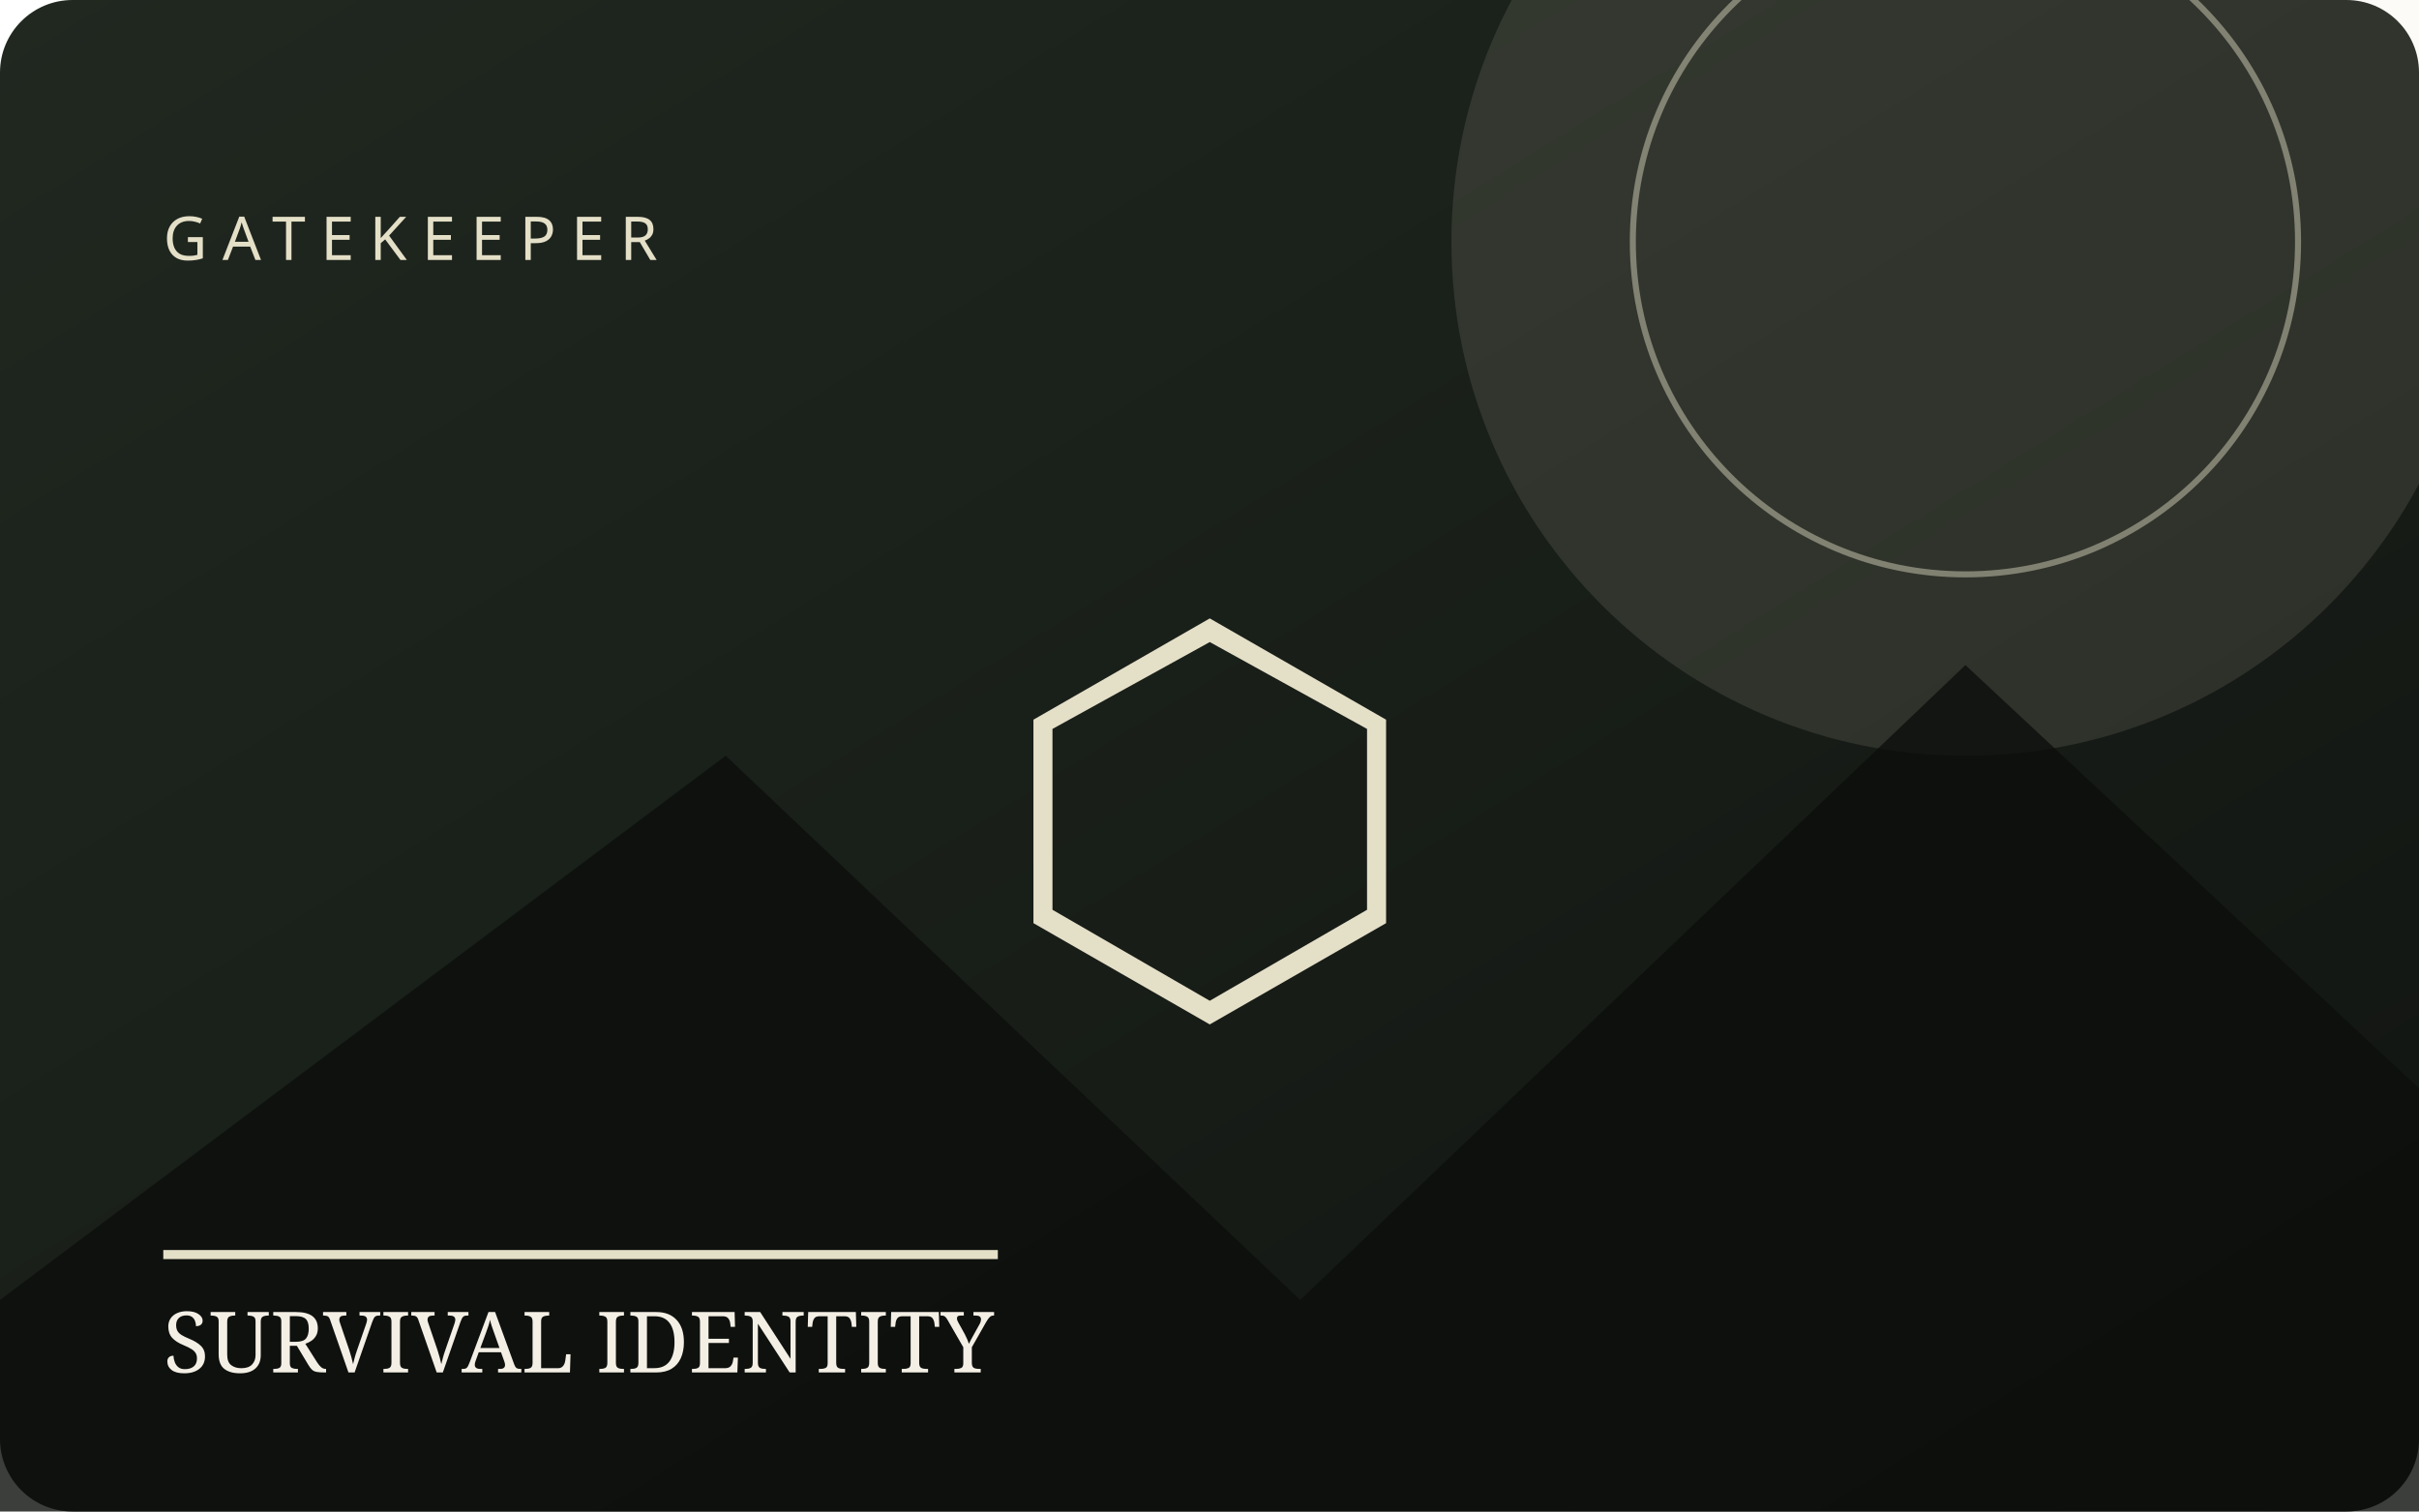
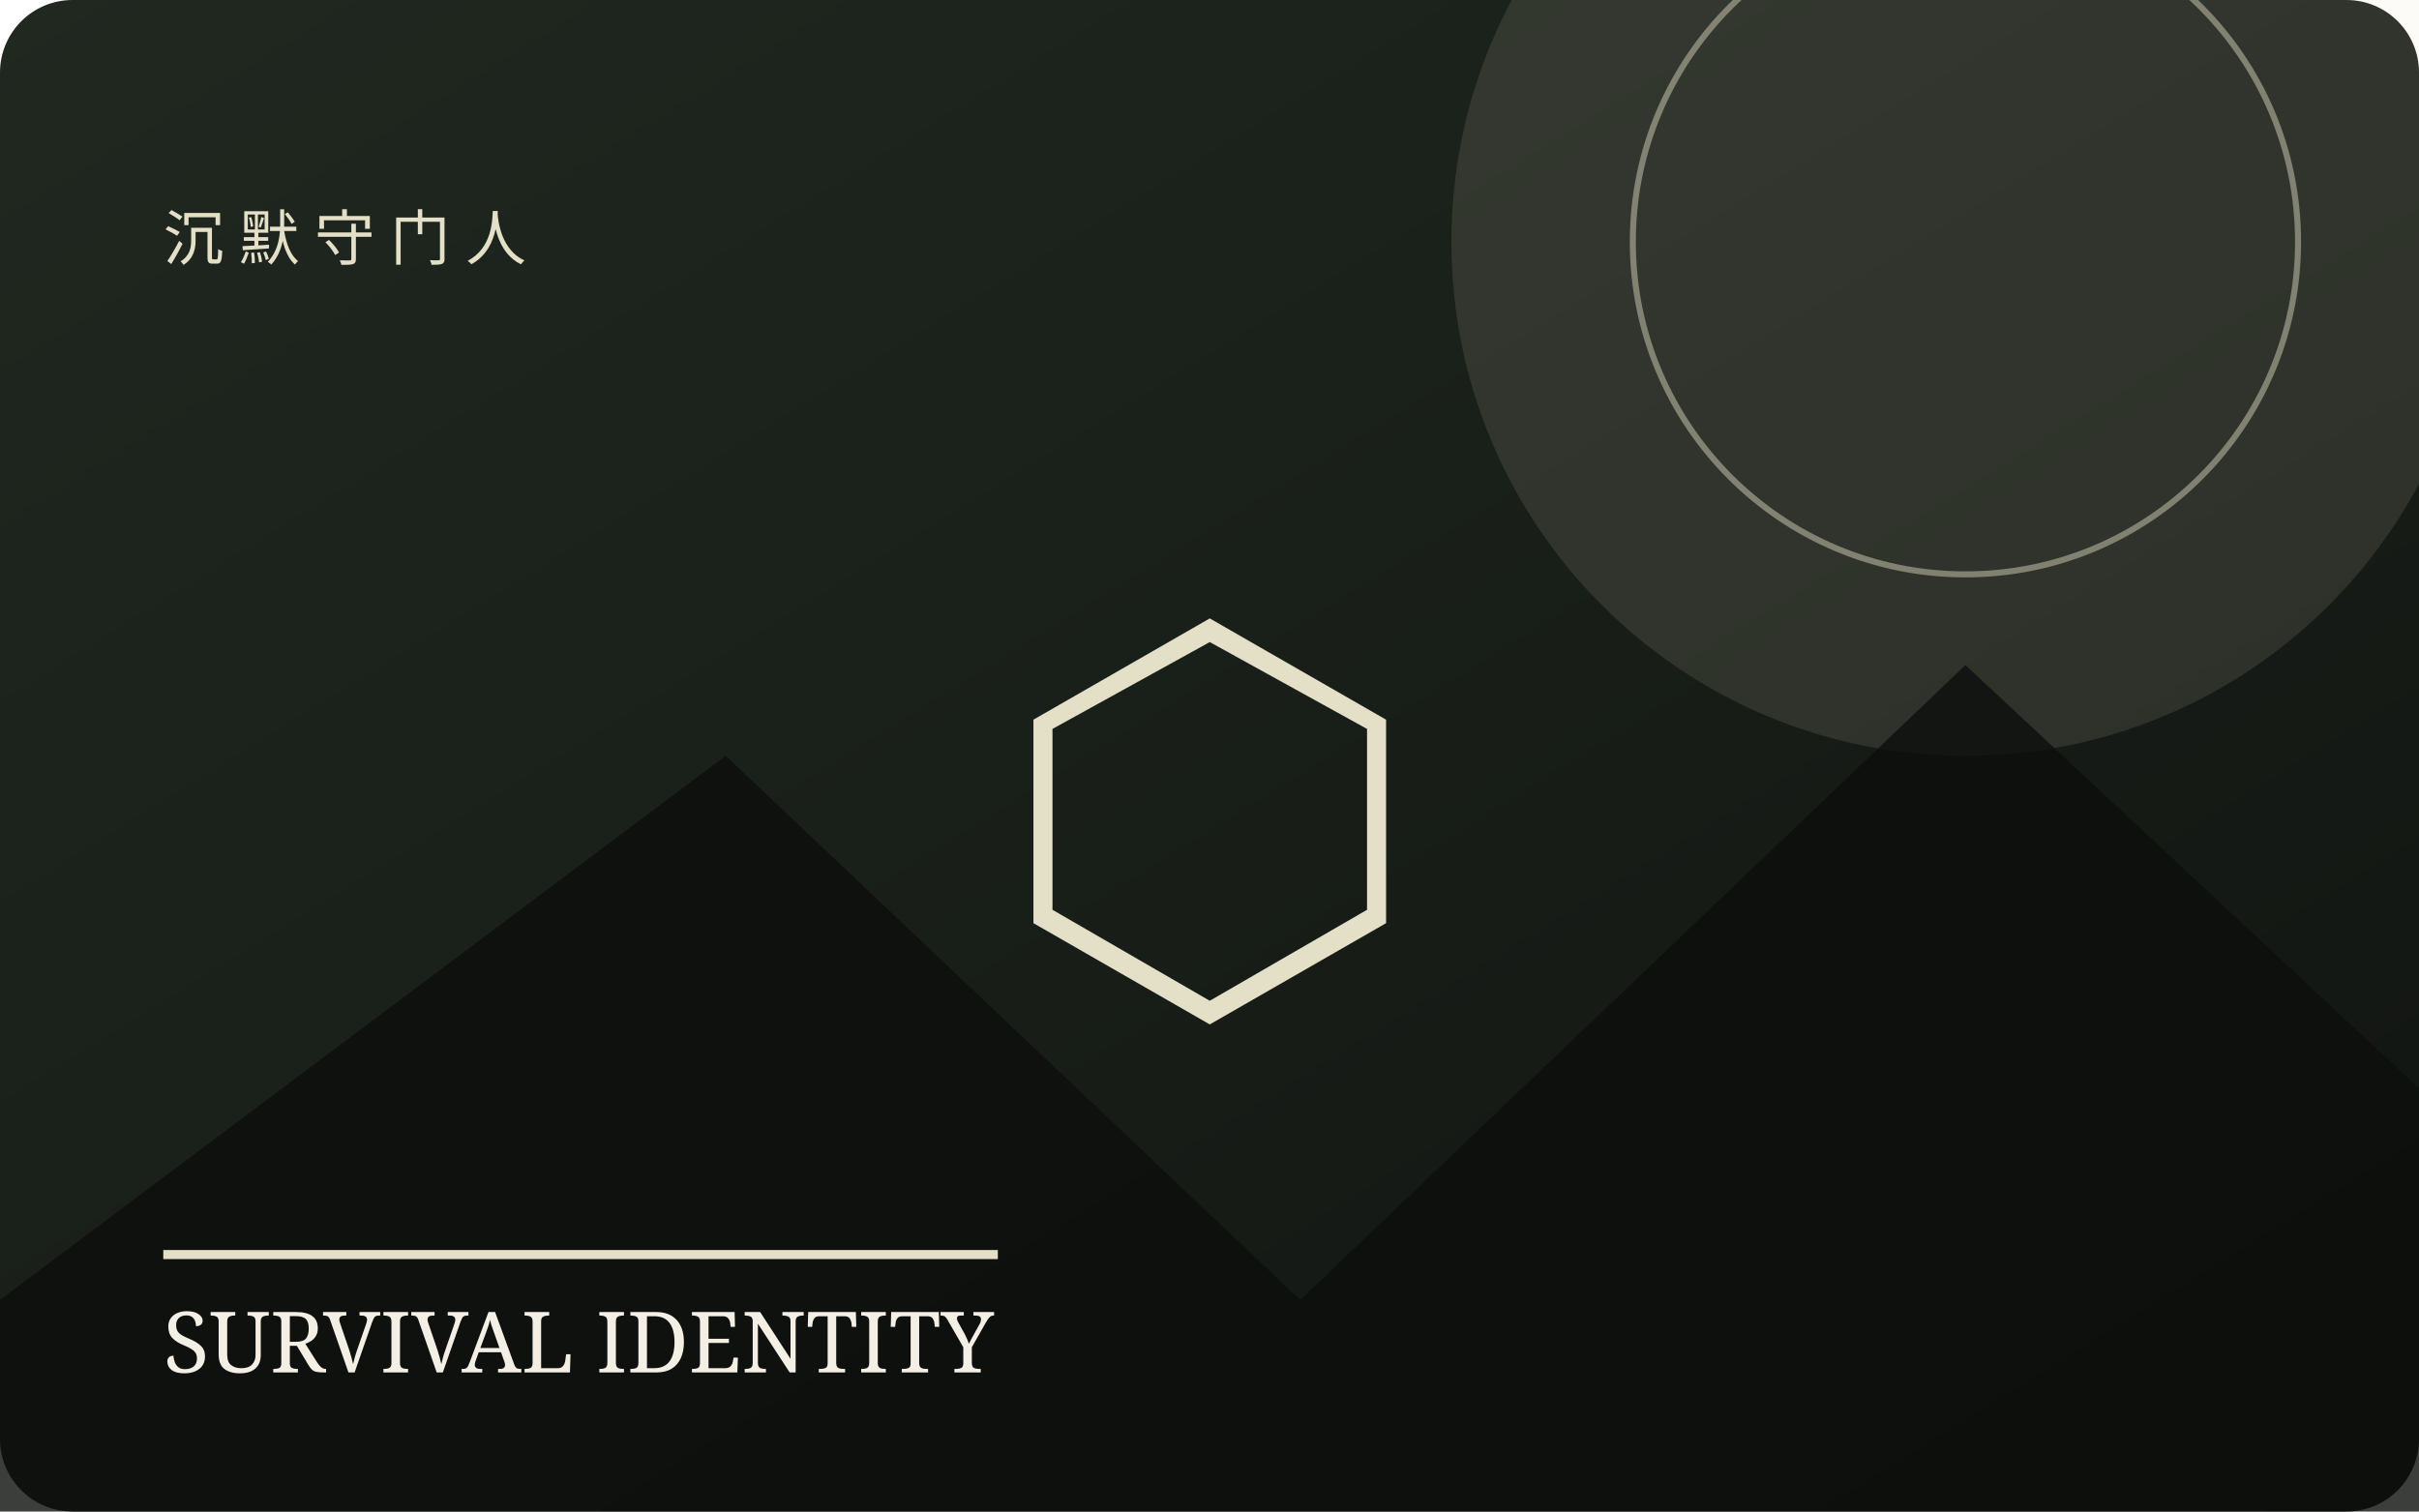
<svg xmlns="http://www.w3.org/2000/svg" viewBox="0 0 800 500">
  <defs>
    <linearGradient id="g" x1="0" y1="0" x2="1" y2="1">
      <stop stop-color="#202820" />
      <stop offset="1" stop-color="#111411" />
    </linearGradient>
  </defs>
  <rect width="800" height="500" rx="24" fill="url(#g)" />
  <circle cx="650" cy="80" r="170" fill="#e4dfc7" opacity=".12" />
  <circle cx="650" cy="80" r="110" fill="none" stroke="#e4dfc7" opacity=".45" stroke-width="2" />
  <path d="M0 430 240 250 430 430 650 220 800 360V500H0Z" fill="#0b0e0b" opacity=".8" />
-   <text x="54" y="86" fill="#e4dfc7" font-family="sans-serif" font-size="20" letter-spacing="5">GATEKEEPER</text>
+   <text x="54" y="86" fill="#e4dfc7" font-family="sans-serif" font-size="20" letter-spacing="5">沉默守门人</text>
  <text x="400" y="320" text-anchor="middle" fill="#e4dfc7" font-size="170">⬡</text>
  <path d="M54 415H330" stroke="#e4dfc7" stroke-width="3" />
  <text x="54" y="454" fill="#f4efe5" font-family="Georgia,serif" font-size="28">SURVIVAL IDENTITY</text>
</svg>
